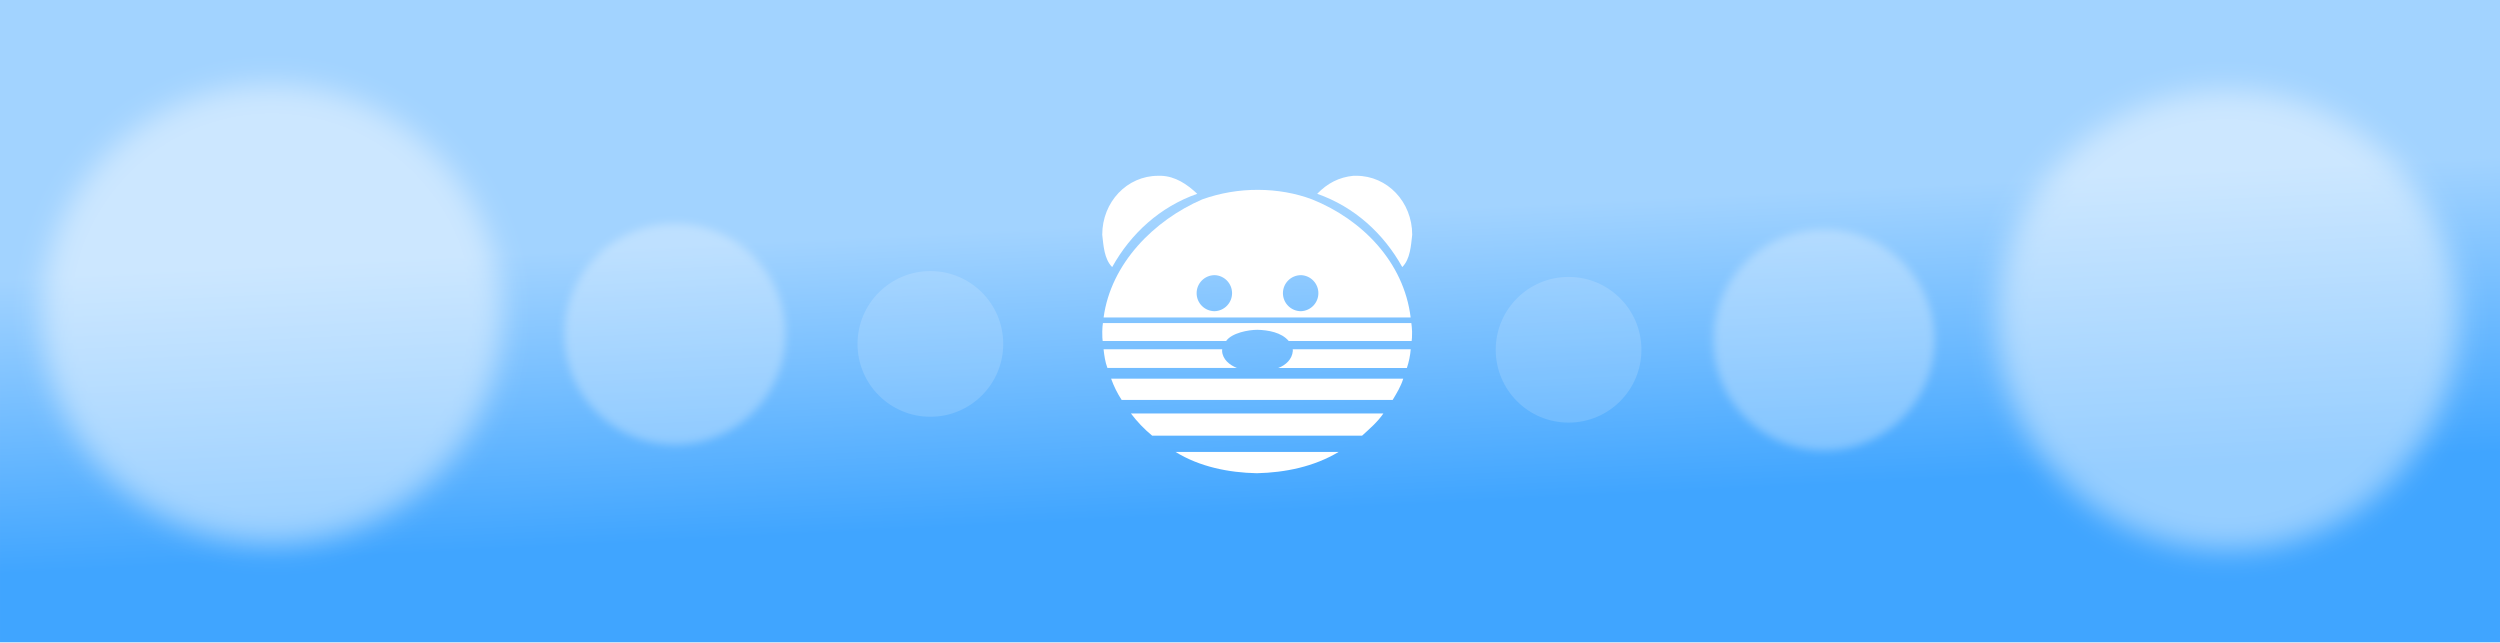
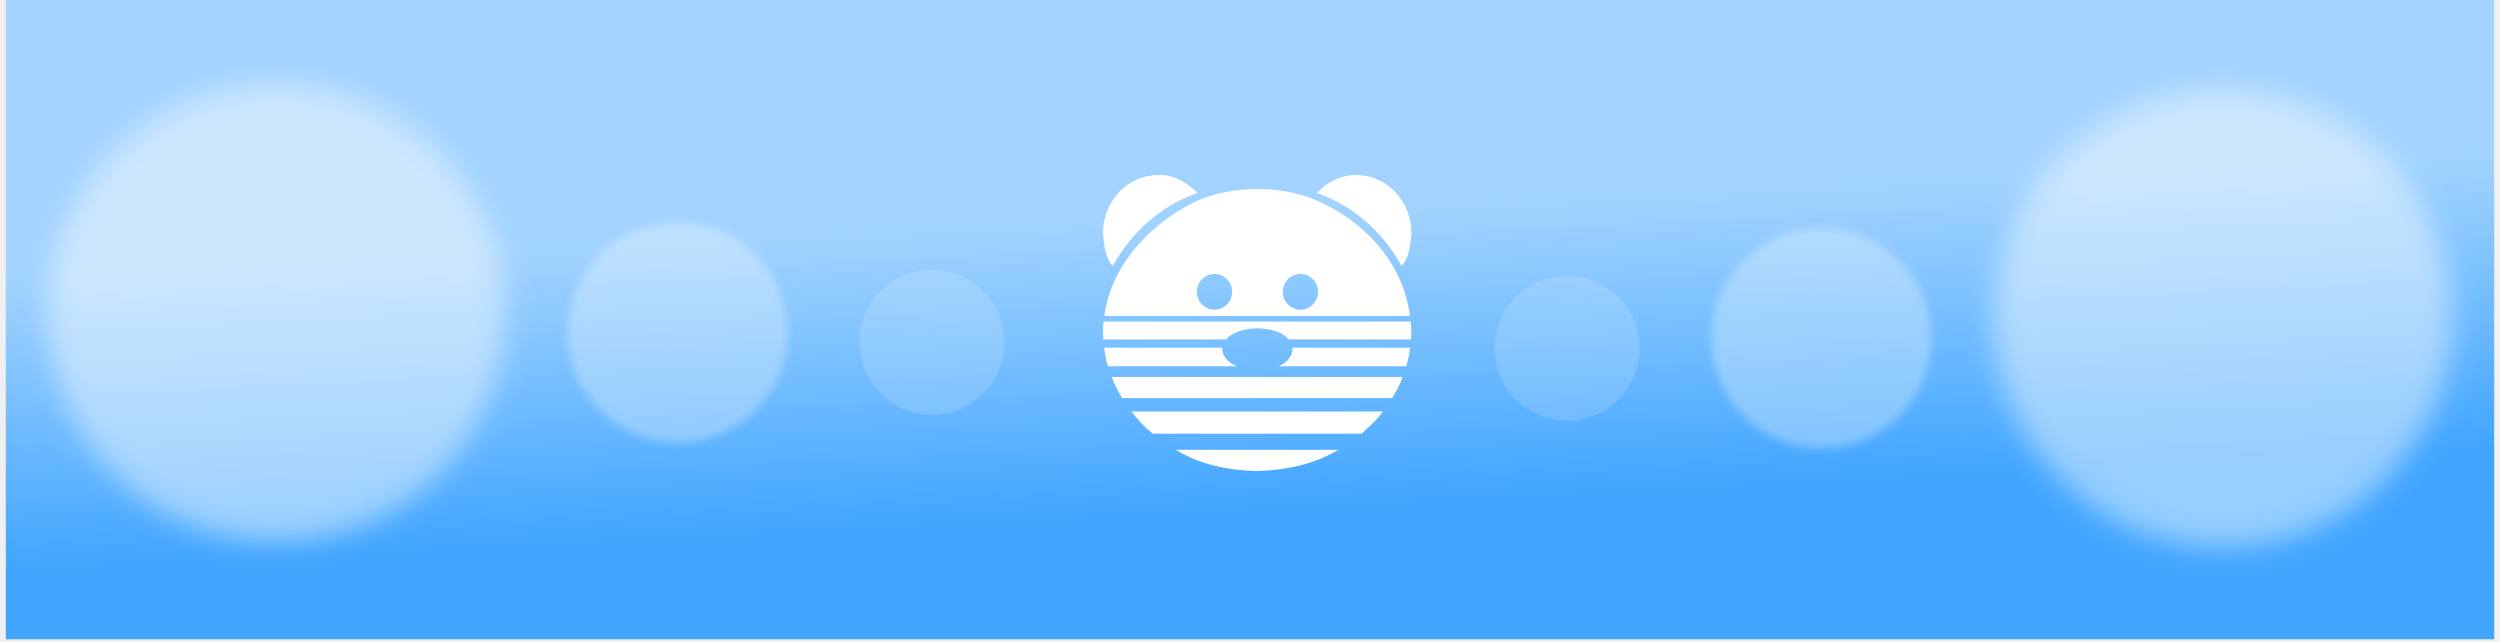
- <svg xmlns="http://www.w3.org/2000/svg" xmlns:xlink="http://www.w3.org/1999/xlink" height="308.255" viewBox="0 0 318 81.688" width="1200">
+ <svg xmlns="http://www.w3.org/2000/svg" xmlns:xlink="http://www.w3.org/1999/xlink" height="308" viewBox="0 0 318 82" width="1200">
  <linearGradient gradientUnits="userSpaceOnUse" x1="102.68" x2="102.68" xlink:href="#e" y1="56.59" y2="121.2" />
  <linearGradient id="a" gradientTransform="scale(1 .7706378)" gradientUnits="userSpaceOnUse" x1="135.996" x2="139.076" xlink:href="#e" y1="37.393" y2="85.955" />
  <filter id="b" color-interpolation-filters="sRGB" height="1.15" width="1.15" x="-.075" y="-.075">
    <feGaussianBlur stdDeviation="1.187" />
  </filter>
  <filter id="c" color-interpolation-filters="sRGB" height="1.001" width="1.001" x="-0" y="-0">
    <feGaussianBlur stdDeviation=".004" />
  </filter>
  <filter id="d" color-interpolation-filters="sRGB" height="1.096" width="1.096" x="-.048" y="-.048">
    <feGaussianBlur stdDeviation=".562" />
  </filter>
  <linearGradient id="e" gradientUnits="userSpaceOnUse" x1="102.68" x2="102.68" y1="56.59" y2="121.2">
    <stop offset="0" stop-color="#a2d3ff" />
    <stop offset="1" stop-color="#40a5ff" />
  </linearGradient>
  <path d="m0 0h318v81.688h-318z" fill="url(#a)" stroke-width=".878" />
  <g fill="#fff">
    <g transform="matrix(.2646753 0 0 .2646753 133.3996 15.29512)">
      <path d="m139.34 159.4c-11.84 7.1-25.68 9.92-39.32 10.24-13.46-.27-27.5-3.07-39.1-10.24zm21.49-18.48c-2.8 4.1-6.6 7.35-10.24 10.67h-100.89a63.7 63.7 0 0 1 -10.21-10.67zm9.53-16.71c-1.1 3.67-3.13 6.94-5.07 10.2h-130.25a48.41 48.41 0 0 1 -5.06-10.2zm3.61-14.13a38.42 38.42 0 0 1 -1.85 8.98h-61.82c3.64-1.37 6.68-4.2 7.01-8.2l-.06-.78zm-90.6 0-.06.77c.2 4.07 3.6 6.8 7.14 8.2h-62.25c-1.09-2.88-1.51-5.94-1.85-8.97zm90.89-12.62c.28 2.34.14.96.36 4.14-.1 3.83.03 2.34-.2 4.49h-59.1c-3.52-4.2-9.89-5.23-15-5.38-4.39 0-12.35 1.49-15.06 5.38h-59.34c-.24-2.15-.1-.66-.2-4.5.17-3.21.03-1.83.32-4.13zm-73.54-64.01c9.07.04 17.95 1.6 25.86 4.59 24.1 9.67 44.1 30.18 47.35 56.74h-147.56c3.51-25.98 24.22-46.7 47.38-56.74a78.7 78.7 0 0 1 26.97-4.59zm-21 41a8.66 8.66 0 1 0 .02 17.32 8.67 8.67 0 0 0 -.02-17.33zm41.48 0a8.66 8.66 0 1 0 .02 17.32 8.67 8.67 0 0 0 -.02-17.33z" />
      <path d="m53.95 26.69c6.92.23 12.54 4.08 17.42 8.66-17.9 6.27-31.93 19.1-40.88 35.22-3.88-3.88-4.18-10.45-4.78-15.52 0-15.82 11.94-28.35 26.86-28.35zm92.49 0h1.38c14.92 0 26.86 12.54 26.86 28.36-.6 5.07-.9 11.64-4.78 15.52-8.95-16.12-22.98-28.95-40.88-35.22 4.9-5.05 10.44-7.98 17.42-8.66z" />
    </g>
    <circle cx="102.188" cy="42.167" filter="url(#b)" opacity=".45" r="18.994" stroke-width="1.191" transform="matrix(1.53913 0 0 1.53913 -122.7115 -24.95175)" />
    <circle cx="85.853" cy="42.503" filter="url(#d)" opacity=".3" r="14.056" stroke-width=".881" />
    <circle cx="116.737" cy="43.254" filter="url(#c)" opacity=".15" r="10.257" stroke-width=".643" transform="matrix(.9034115 0 0 .9034115 12.882 4.670918)" />
    <circle cx="102.188" cy="42.167" filter="url(#b)" opacity=".45" r="18.994" stroke-width="1.191" transform="matrix(-1.53913 0 0 1.53913 440.5783 -24.20941)" />
    <circle cx="269.213" cy="45.473" filter="url(#d)" opacity=".3" r="14.056" stroke-width=".881" transform="matrix(-1 0 0 1 501.2268 -2.227045)" />
    <circle cx="116.737" cy="43.254" filter="url(#c)" opacity=".15" r="10.257" stroke-width=".643" transform="matrix(-.9034115 0 0 .9034115 304.9848 5.413266)" />
  </g>
</svg>
